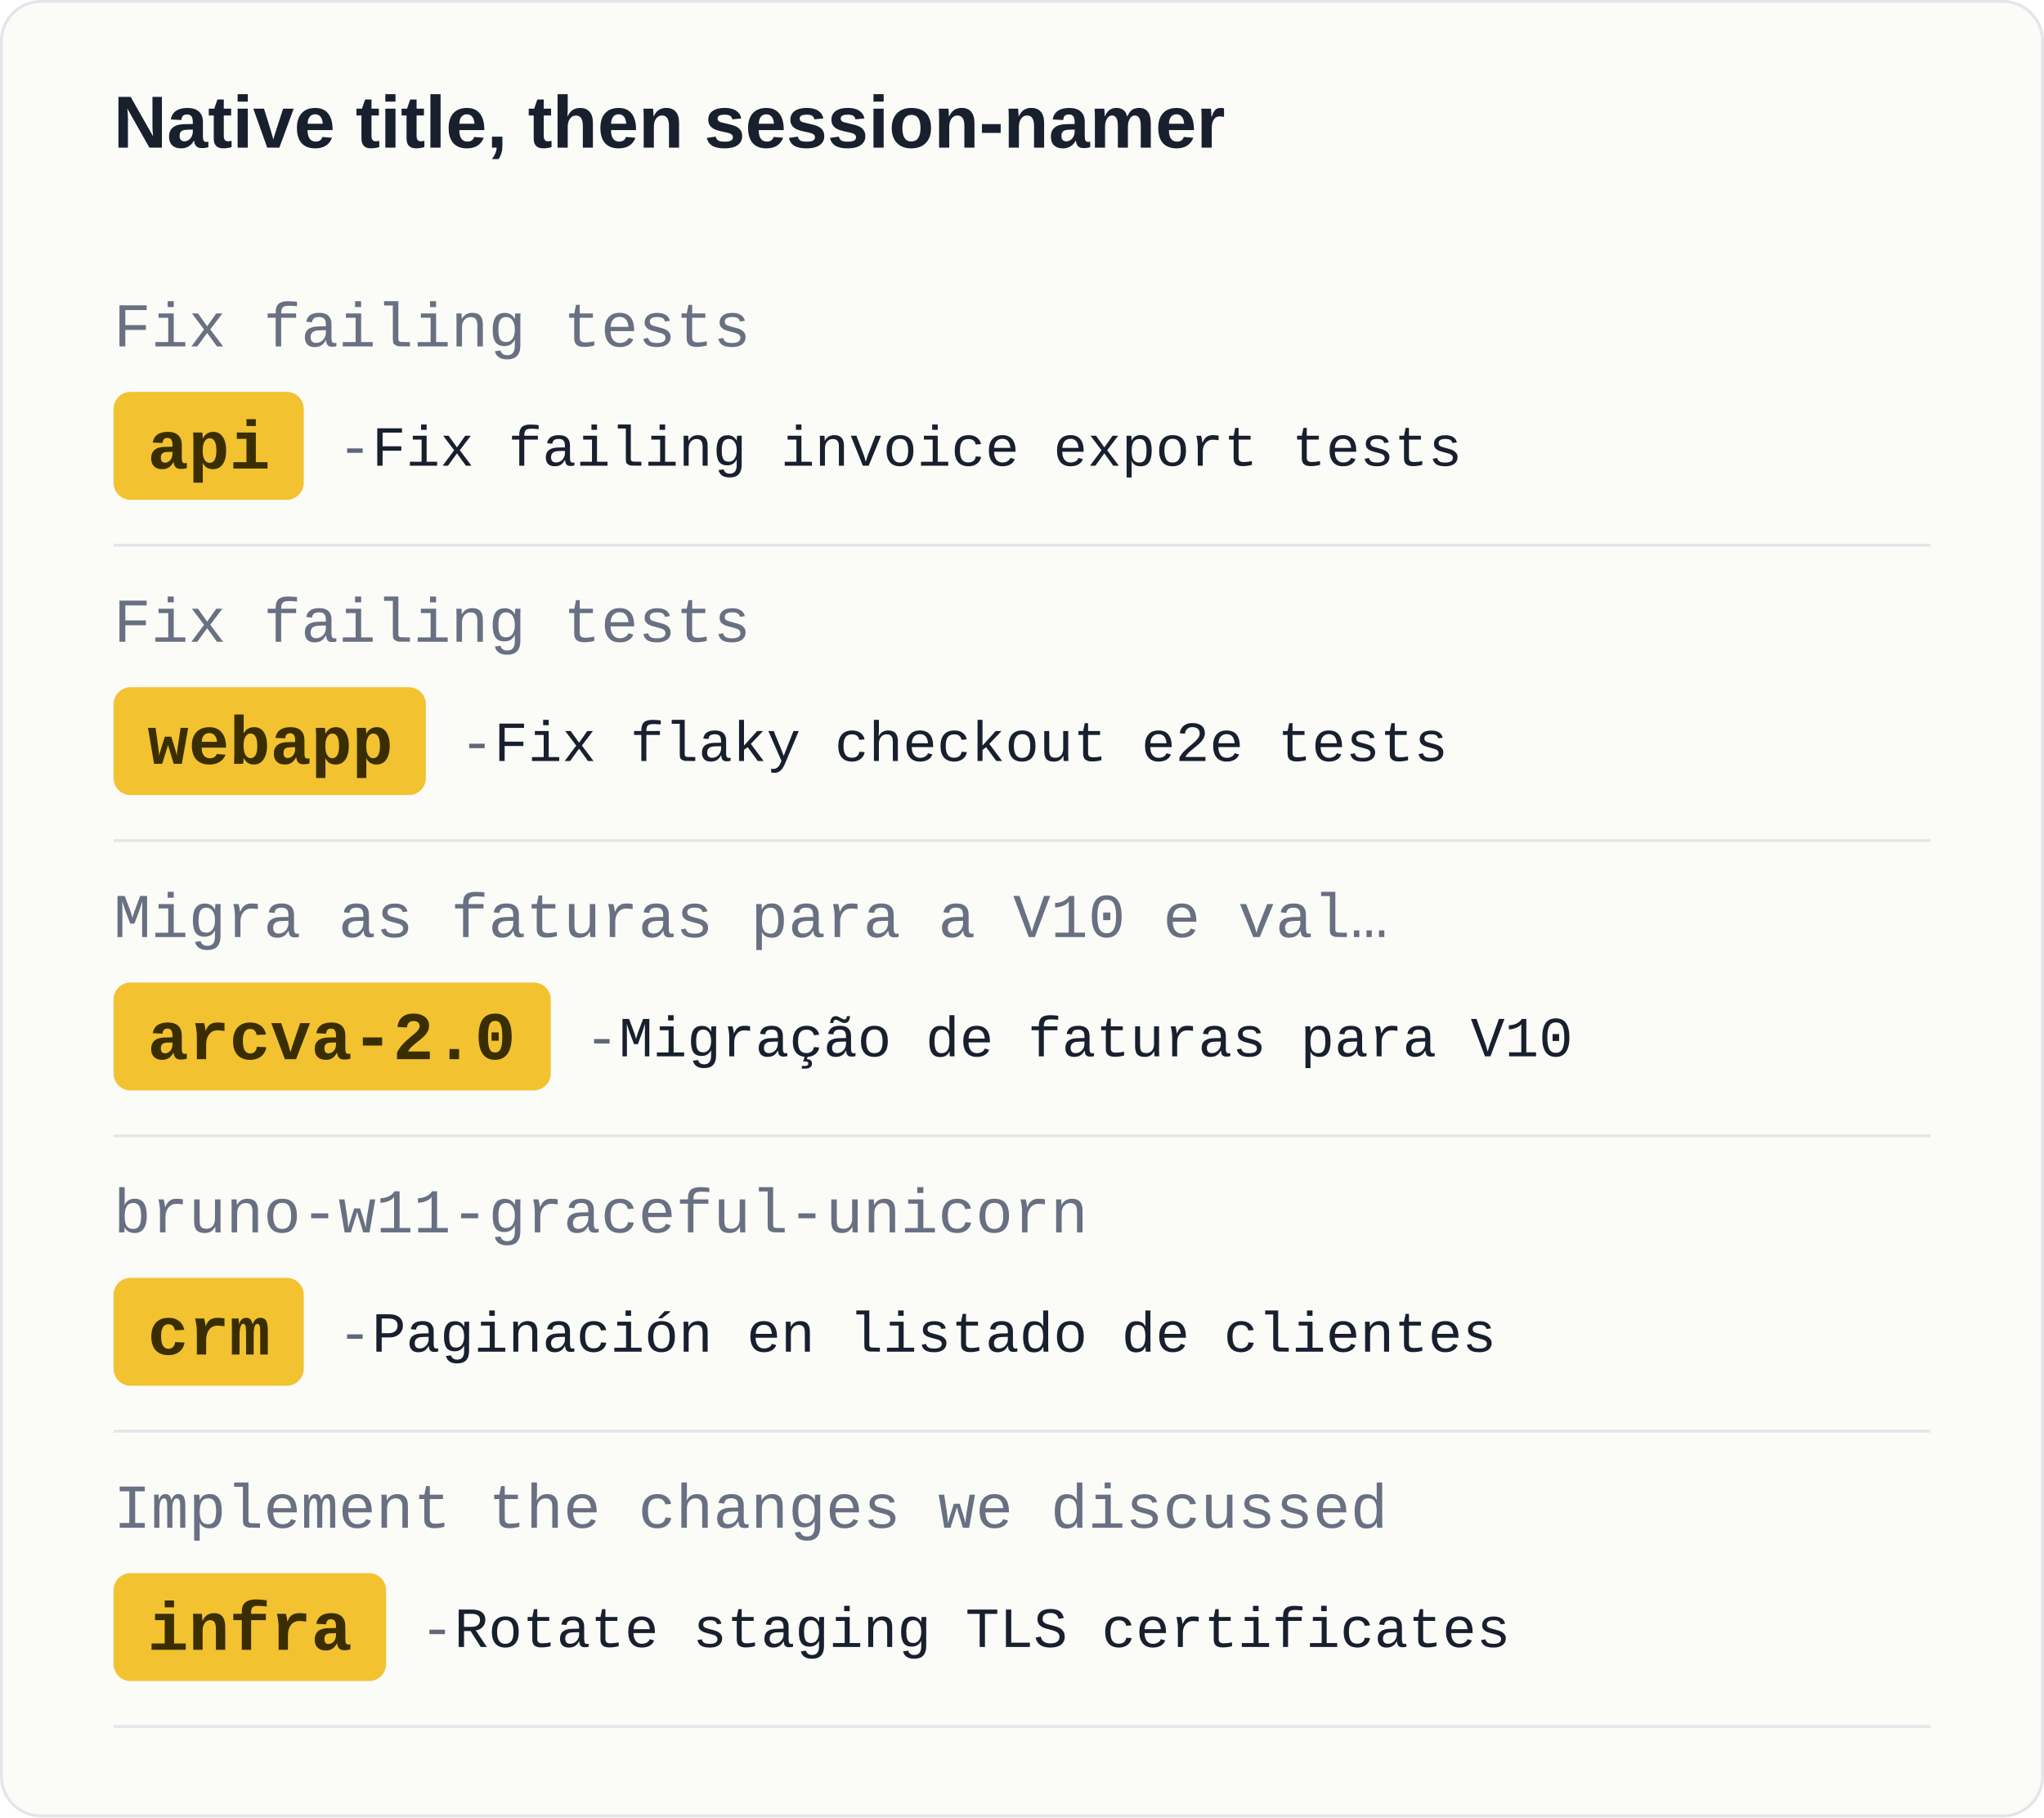
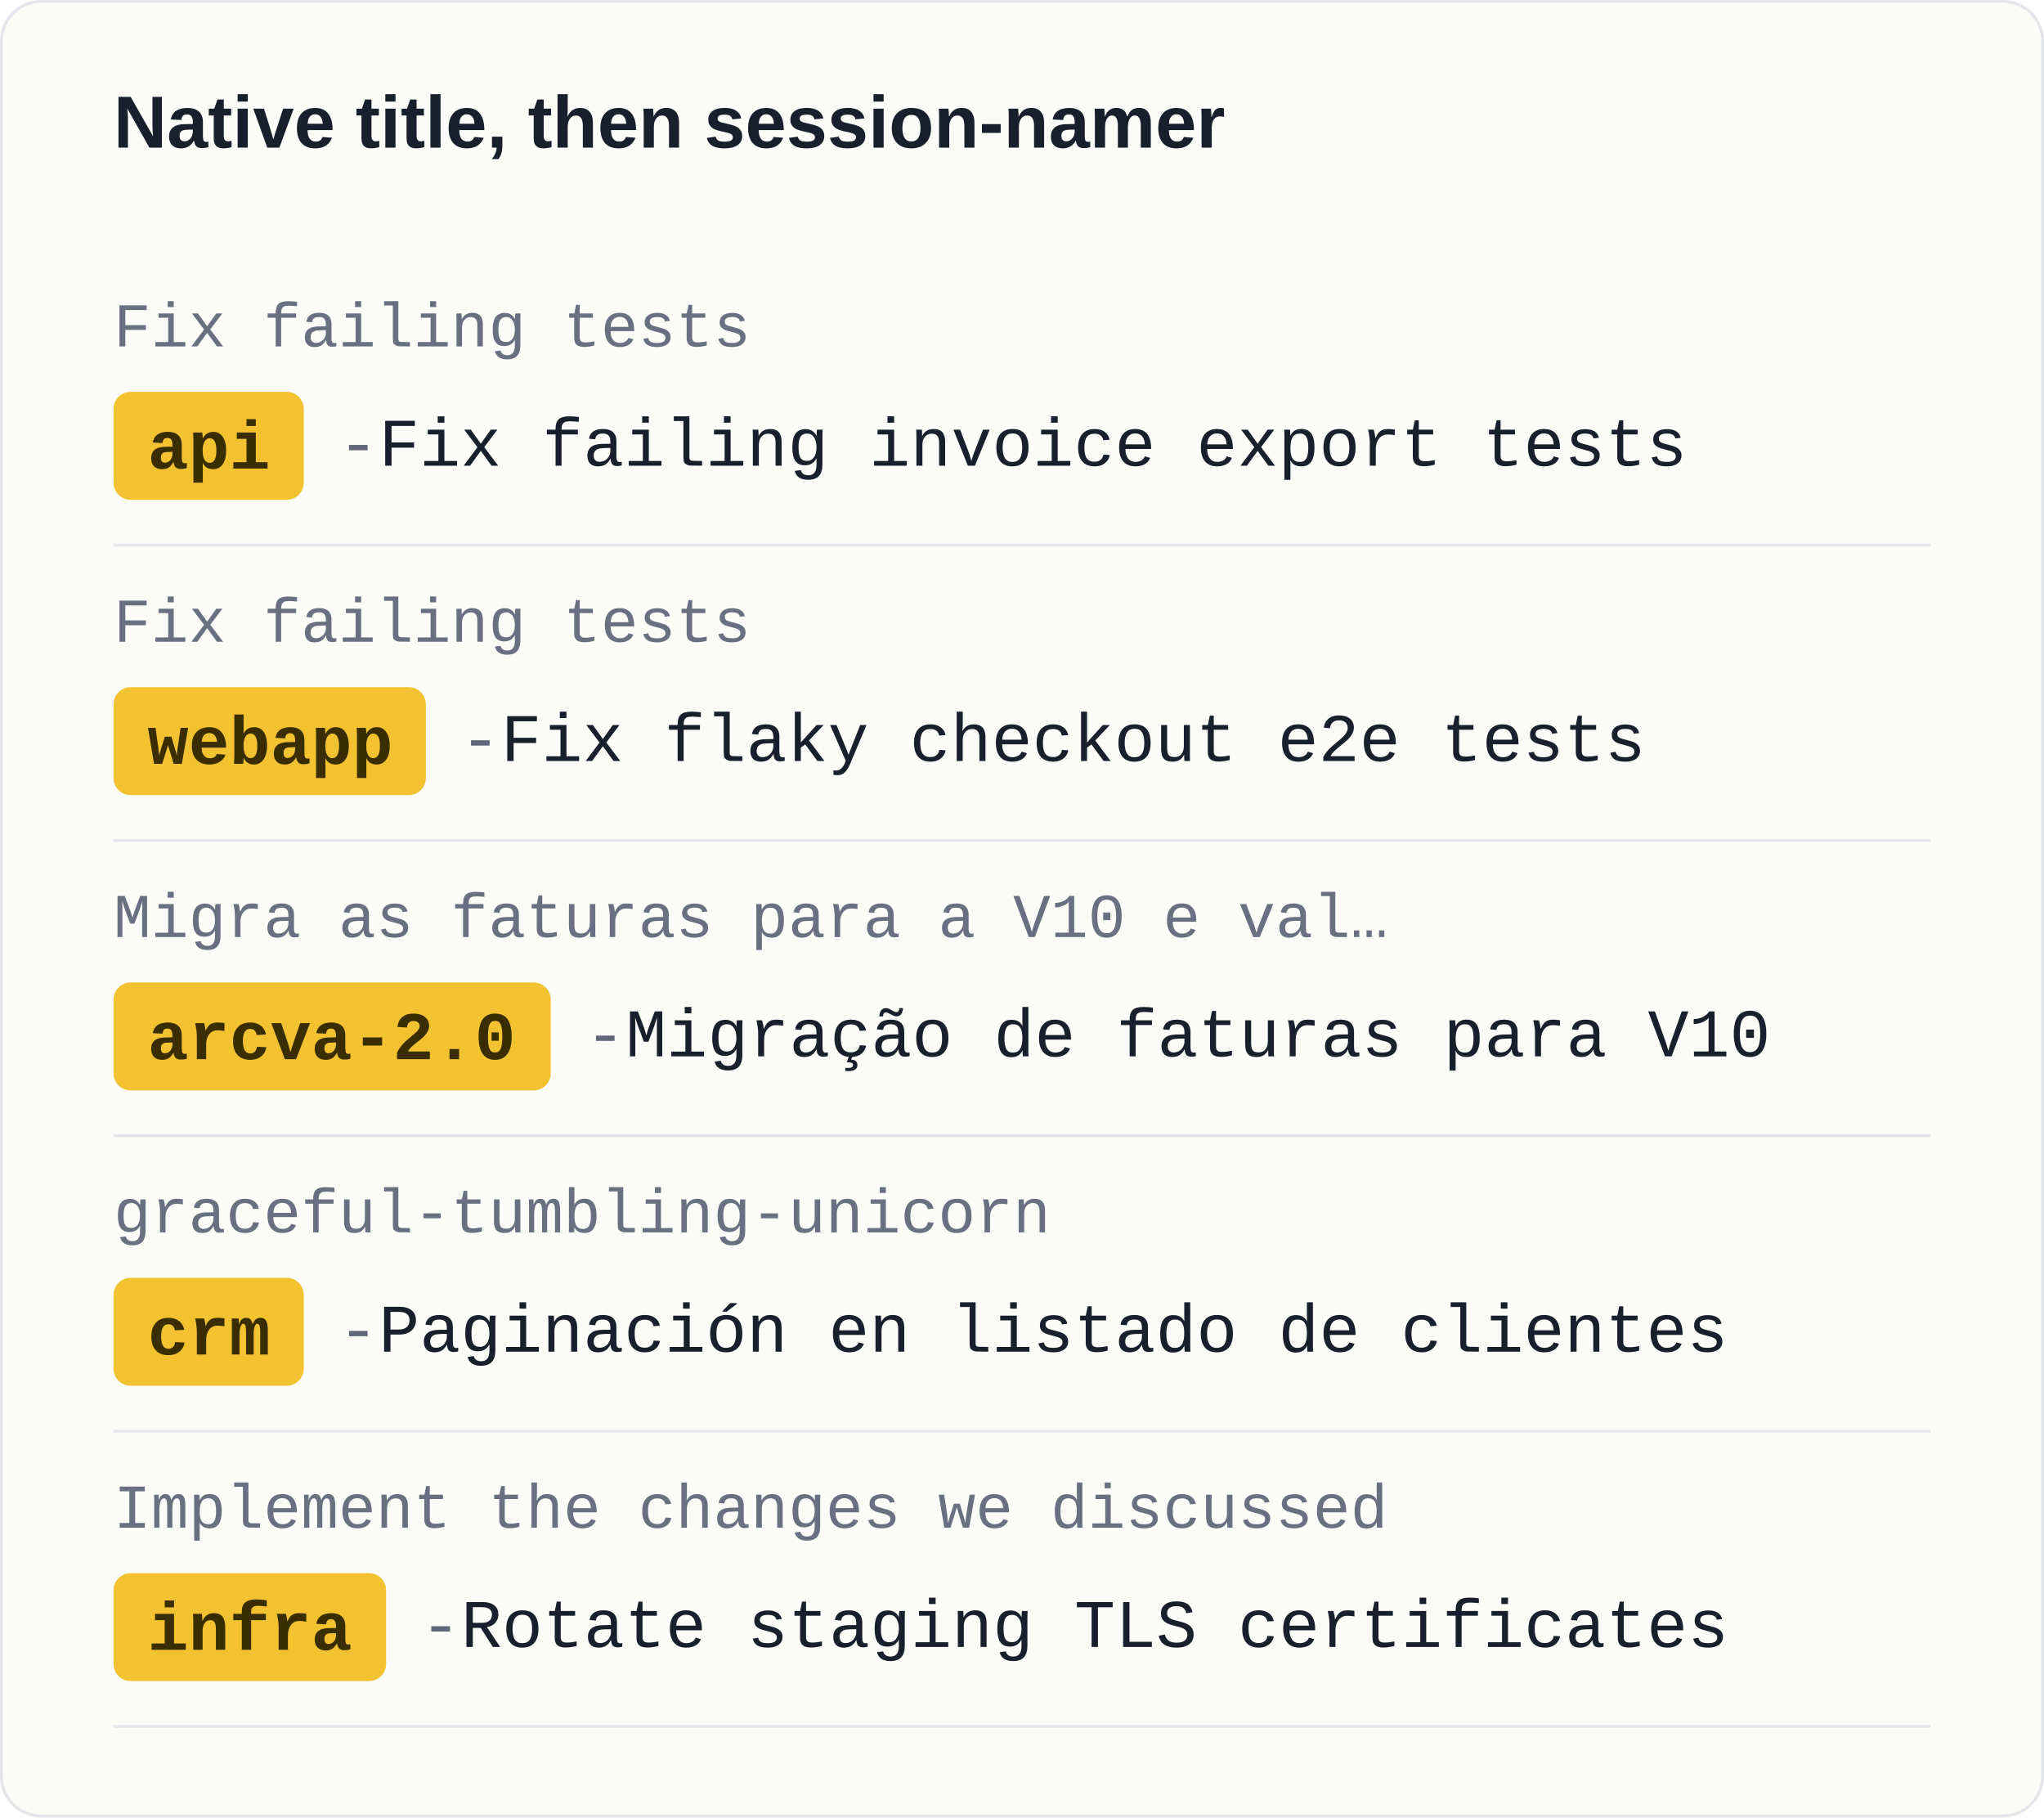
<svg xmlns="http://www.w3.org/2000/svg" width="720" height="640" viewBox="0 0 720 640" role="img" aria-label="Session titles before and after session-namer">
  <rect width="720" height="640" rx="14" fill="#FBFBF8" />
  <rect x="0.5" y="0.5" width="719" height="639" rx="14" fill="none" stroke="#E3E5EA" />
  <text x="40" y="52" font-family="-apple-system, BlinkMacSystemFont, 'Segoe UI', 'Helvetica Neue', Arial, sans-serif" font-size="26" font-weight="700" fill="#18202E">Native title, then session-namer</text>
  <text x="40" y="122" font-family="ui-monospace, SFMono-Regular, 'SF Mono', Menlo, Consolas, 'Liberation Mono', monospace" font-size="22" fill="#687082">Fix failing tests</text>
  <rect x="40" y="138" width="67" height="38" rx="6" fill="#F2C230" />
  <text x="52" y="165" font-family="ui-monospace, SFMono-Regular, 'SF Mono', Menlo, Consolas, 'Liberation Mono', monospace" font-size="24" font-weight="700" fill="#3A2E00" textLength="43.2" lengthAdjust="spacingAndGlyphs">api</text>
-   <text x="119" y="164" font-family="ui-monospace, SFMono-Regular, 'SF Mono', Menlo, Consolas, 'Liberation Mono', monospace" font-size="20" fill="#18202E">
+   <text x="119" y="164" font-family="ui-monospace, SFMono-Regular, 'SF Mono', Menlo, Consolas, 'Liberation Mono', monospace" font-size="24" fill="#18202E">
    <tspan fill="#5F6779">- </tspan>Fix failing invoice export tests</text>
  <line x1="40" y1="192" x2="680" y2="192" stroke="#E3E5EA" />
  <text x="40" y="226" font-family="ui-monospace, SFMono-Regular, 'SF Mono', Menlo, Consolas, 'Liberation Mono', monospace" font-size="22" fill="#687082">Fix failing tests</text>
  <rect x="40" y="242" width="110" height="38" rx="6" fill="#F2C230" />
  <text x="52" y="269" font-family="ui-monospace, SFMono-Regular, 'SF Mono', Menlo, Consolas, 'Liberation Mono', monospace" font-size="24" font-weight="700" fill="#3A2E00" textLength="86.4" lengthAdjust="spacingAndGlyphs">webapp</text>
-   <text x="162" y="268" font-family="ui-monospace, SFMono-Regular, 'SF Mono', Menlo, Consolas, 'Liberation Mono', monospace" font-size="20" fill="#18202E">
+   <text x="162" y="268" font-family="ui-monospace, SFMono-Regular, 'SF Mono', Menlo, Consolas, 'Liberation Mono', monospace" font-size="24" fill="#18202E">
    <tspan fill="#5F6779">- </tspan>Fix flaky checkout e2e tests</text>
  <line x1="40" y1="296" x2="680" y2="296" stroke="#E3E5EA" />
  <text x="40" y="330" font-family="ui-monospace, SFMono-Regular, 'SF Mono', Menlo, Consolas, 'Liberation Mono', monospace" font-size="22" fill="#687082">Migra as faturas para a V10 e val…</text>
  <rect x="40" y="346" width="154" height="38" rx="6" fill="#F2C230" />
  <text x="52" y="373" font-family="ui-monospace, SFMono-Regular, 'SF Mono', Menlo, Consolas, 'Liberation Mono', monospace" font-size="24" font-weight="700" fill="#3A2E00" textLength="129.6" lengthAdjust="spacingAndGlyphs">arcva-2.0</text>
-   <text x="206" y="372" font-family="ui-monospace, SFMono-Regular, 'SF Mono', Menlo, Consolas, 'Liberation Mono', monospace" font-size="20" fill="#18202E">
+   <text x="206" y="372" font-family="ui-monospace, SFMono-Regular, 'SF Mono', Menlo, Consolas, 'Liberation Mono', monospace" font-size="24" fill="#18202E">
    <tspan fill="#5F6779">- </tspan>Migração de faturas para V10</text>
  <line x1="40" y1="400" x2="680" y2="400" stroke="#E3E5EA" />
-   <text x="40" y="434" font-family="ui-monospace, SFMono-Regular, 'SF Mono', Menlo, Consolas, 'Liberation Mono', monospace" font-size="22" fill="#687082">bruno-w11-graceful-unicorn</text>
+   <text x="40" y="434" font-family="ui-monospace, SFMono-Regular, 'SF Mono', Menlo, Consolas, 'Liberation Mono', monospace" font-size="22" fill="#687082">graceful-tumbling-unicorn</text>
  <rect x="40" y="450" width="67" height="38" rx="6" fill="#F2C230" />
  <text x="52" y="477" font-family="ui-monospace, SFMono-Regular, 'SF Mono', Menlo, Consolas, 'Liberation Mono', monospace" font-size="24" font-weight="700" fill="#3A2E00" textLength="43.2" lengthAdjust="spacingAndGlyphs">crm</text>
-   <text x="119" y="476" font-family="ui-monospace, SFMono-Regular, 'SF Mono', Menlo, Consolas, 'Liberation Mono', monospace" font-size="20" fill="#18202E">
+   <text x="119" y="476" font-family="ui-monospace, SFMono-Regular, 'SF Mono', Menlo, Consolas, 'Liberation Mono', monospace" font-size="24" fill="#18202E">
    <tspan fill="#5F6779">- </tspan>Paginación en listado de clientes</text>
  <line x1="40" y1="504" x2="680" y2="504" stroke="#E3E5EA" />
  <text x="40" y="538" font-family="ui-monospace, SFMono-Regular, 'SF Mono', Menlo, Consolas, 'Liberation Mono', monospace" font-size="22" fill="#687082">Implement the changes we discussed</text>
  <rect x="40" y="554" width="96" height="38" rx="6" fill="#F2C230" />
  <text x="52" y="581" font-family="ui-monospace, SFMono-Regular, 'SF Mono', Menlo, Consolas, 'Liberation Mono', monospace" font-size="24" font-weight="700" fill="#3A2E00" textLength="72" lengthAdjust="spacingAndGlyphs">infra</text>
-   <text x="148" y="580" font-family="ui-monospace, SFMono-Regular, 'SF Mono', Menlo, Consolas, 'Liberation Mono', monospace" font-size="20" fill="#18202E">
+   <text x="148" y="580" font-family="ui-monospace, SFMono-Regular, 'SF Mono', Menlo, Consolas, 'Liberation Mono', monospace" font-size="24" fill="#18202E">
    <tspan fill="#5F6779">- </tspan>Rotate staging TLS certificates</text>
  <line x1="40" y1="608" x2="680" y2="608" stroke="#E3E5EA" />
</svg>
